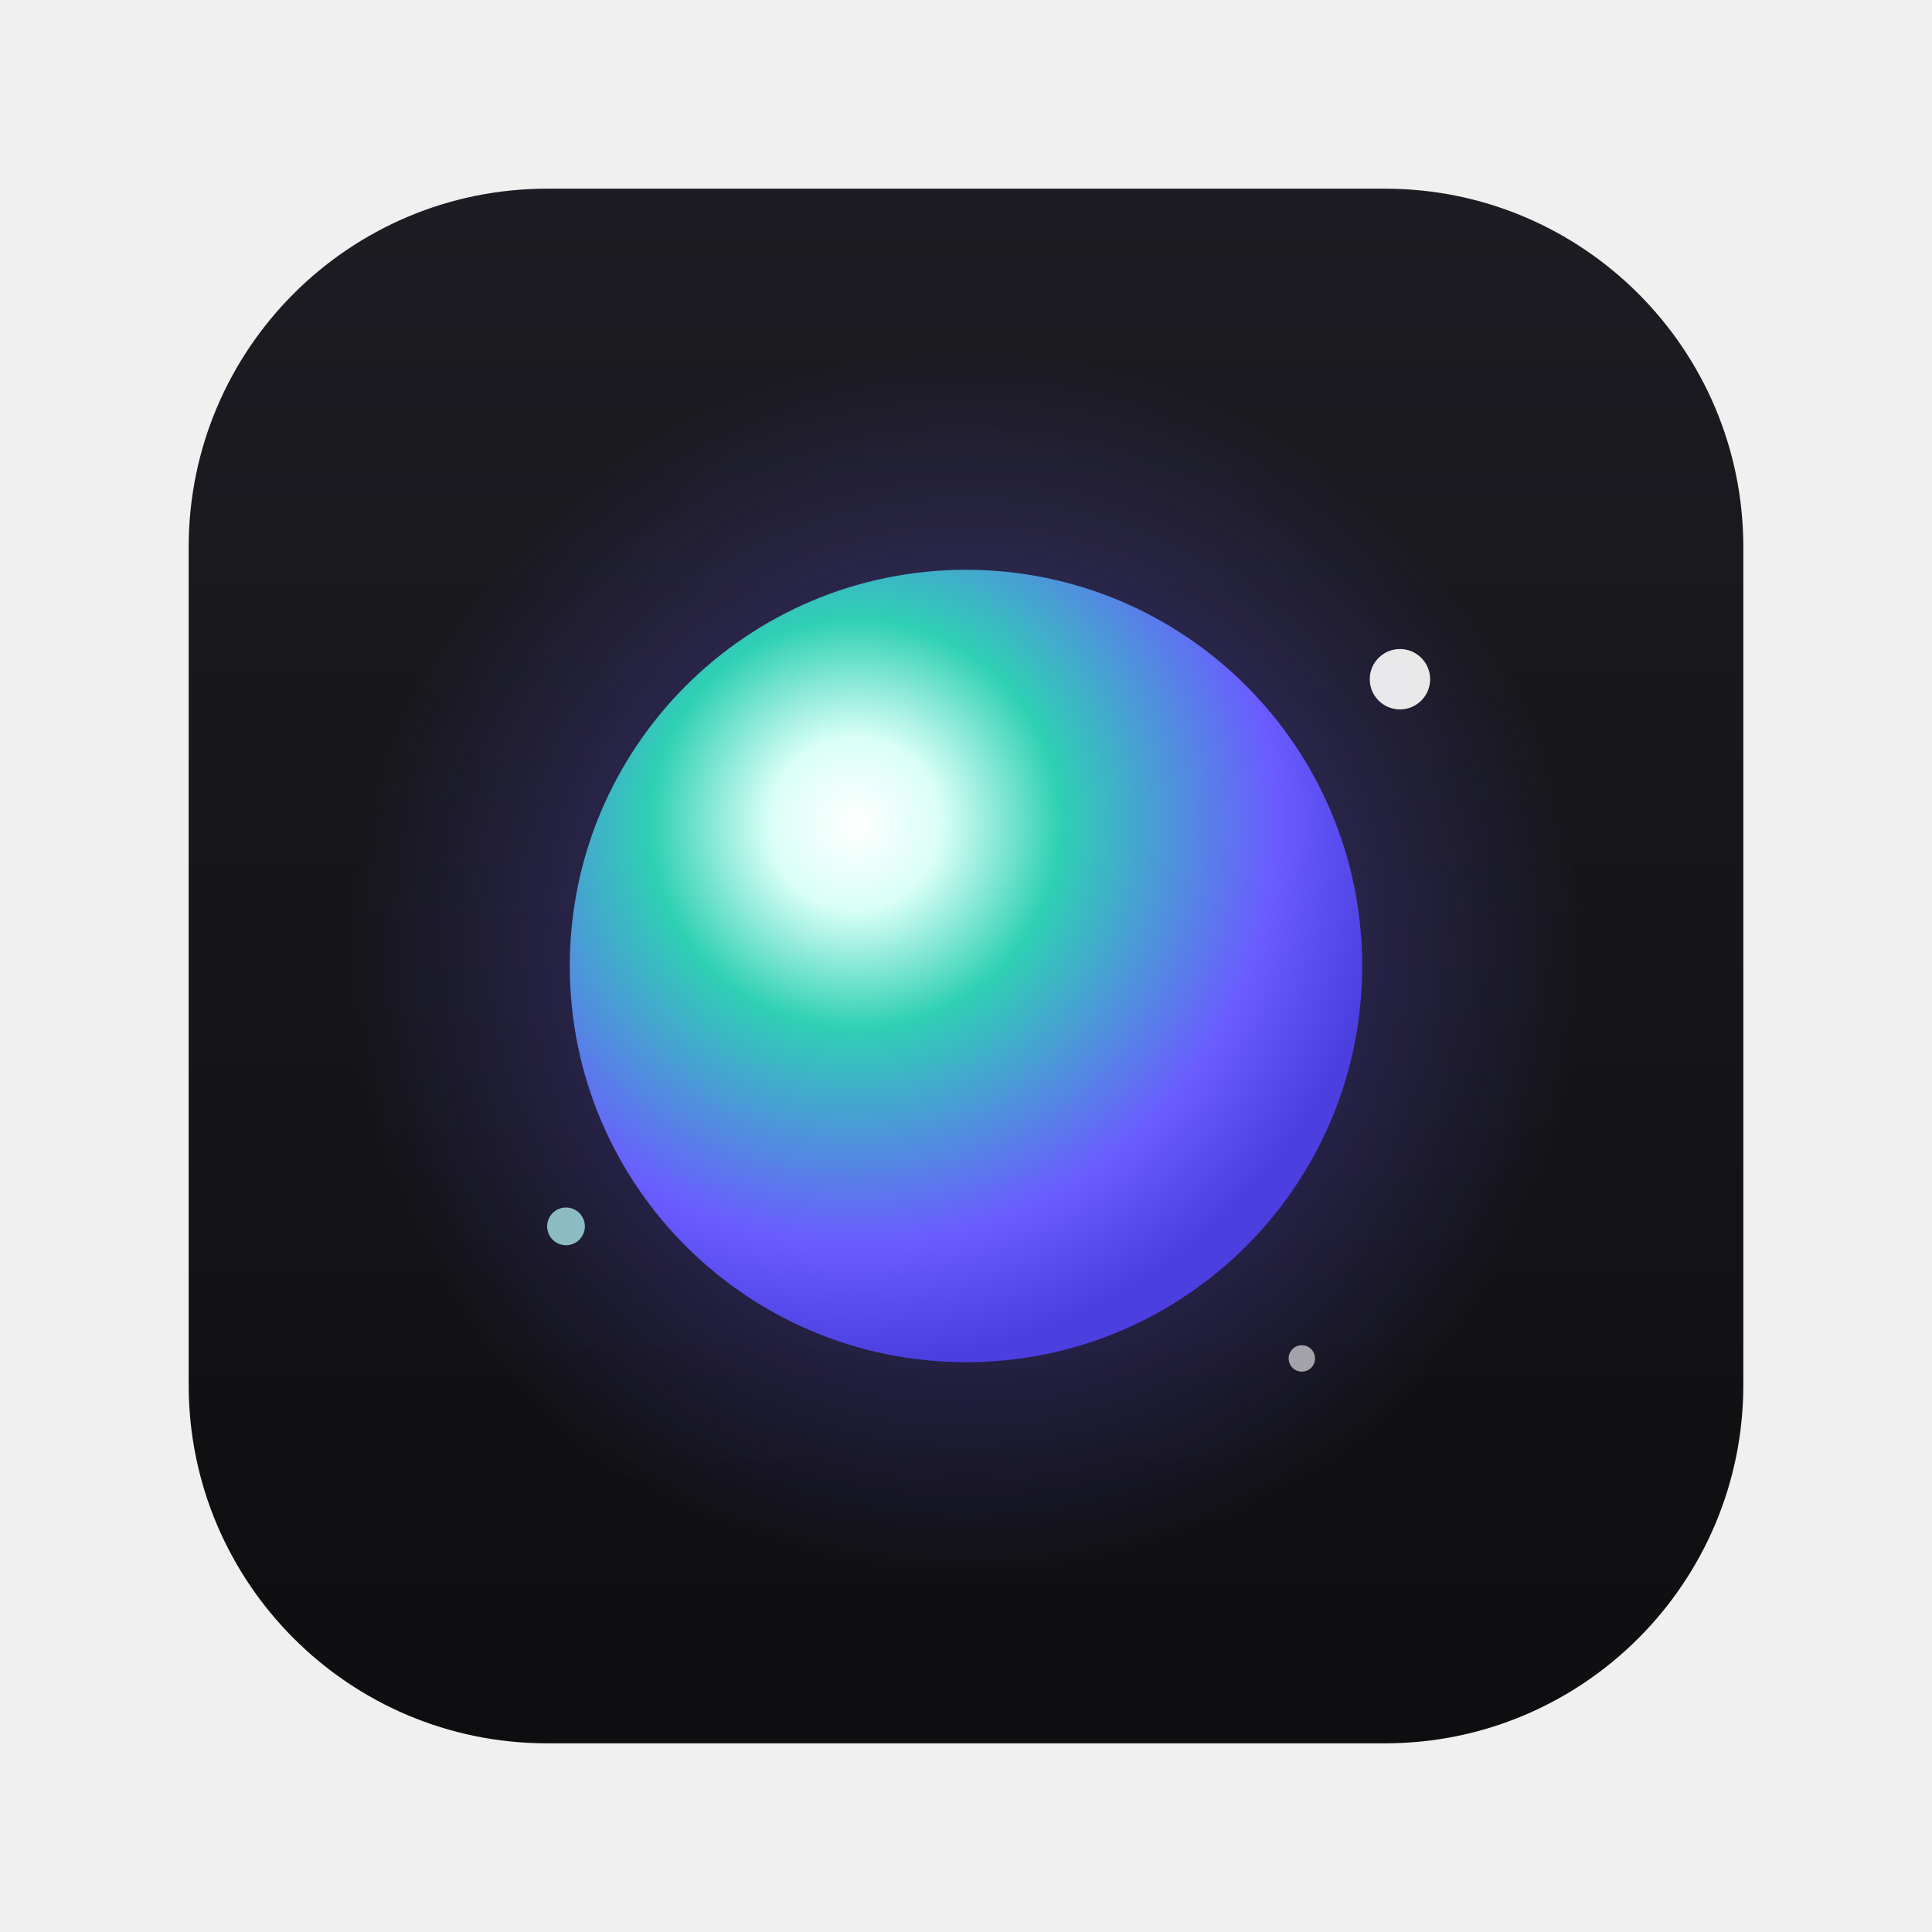
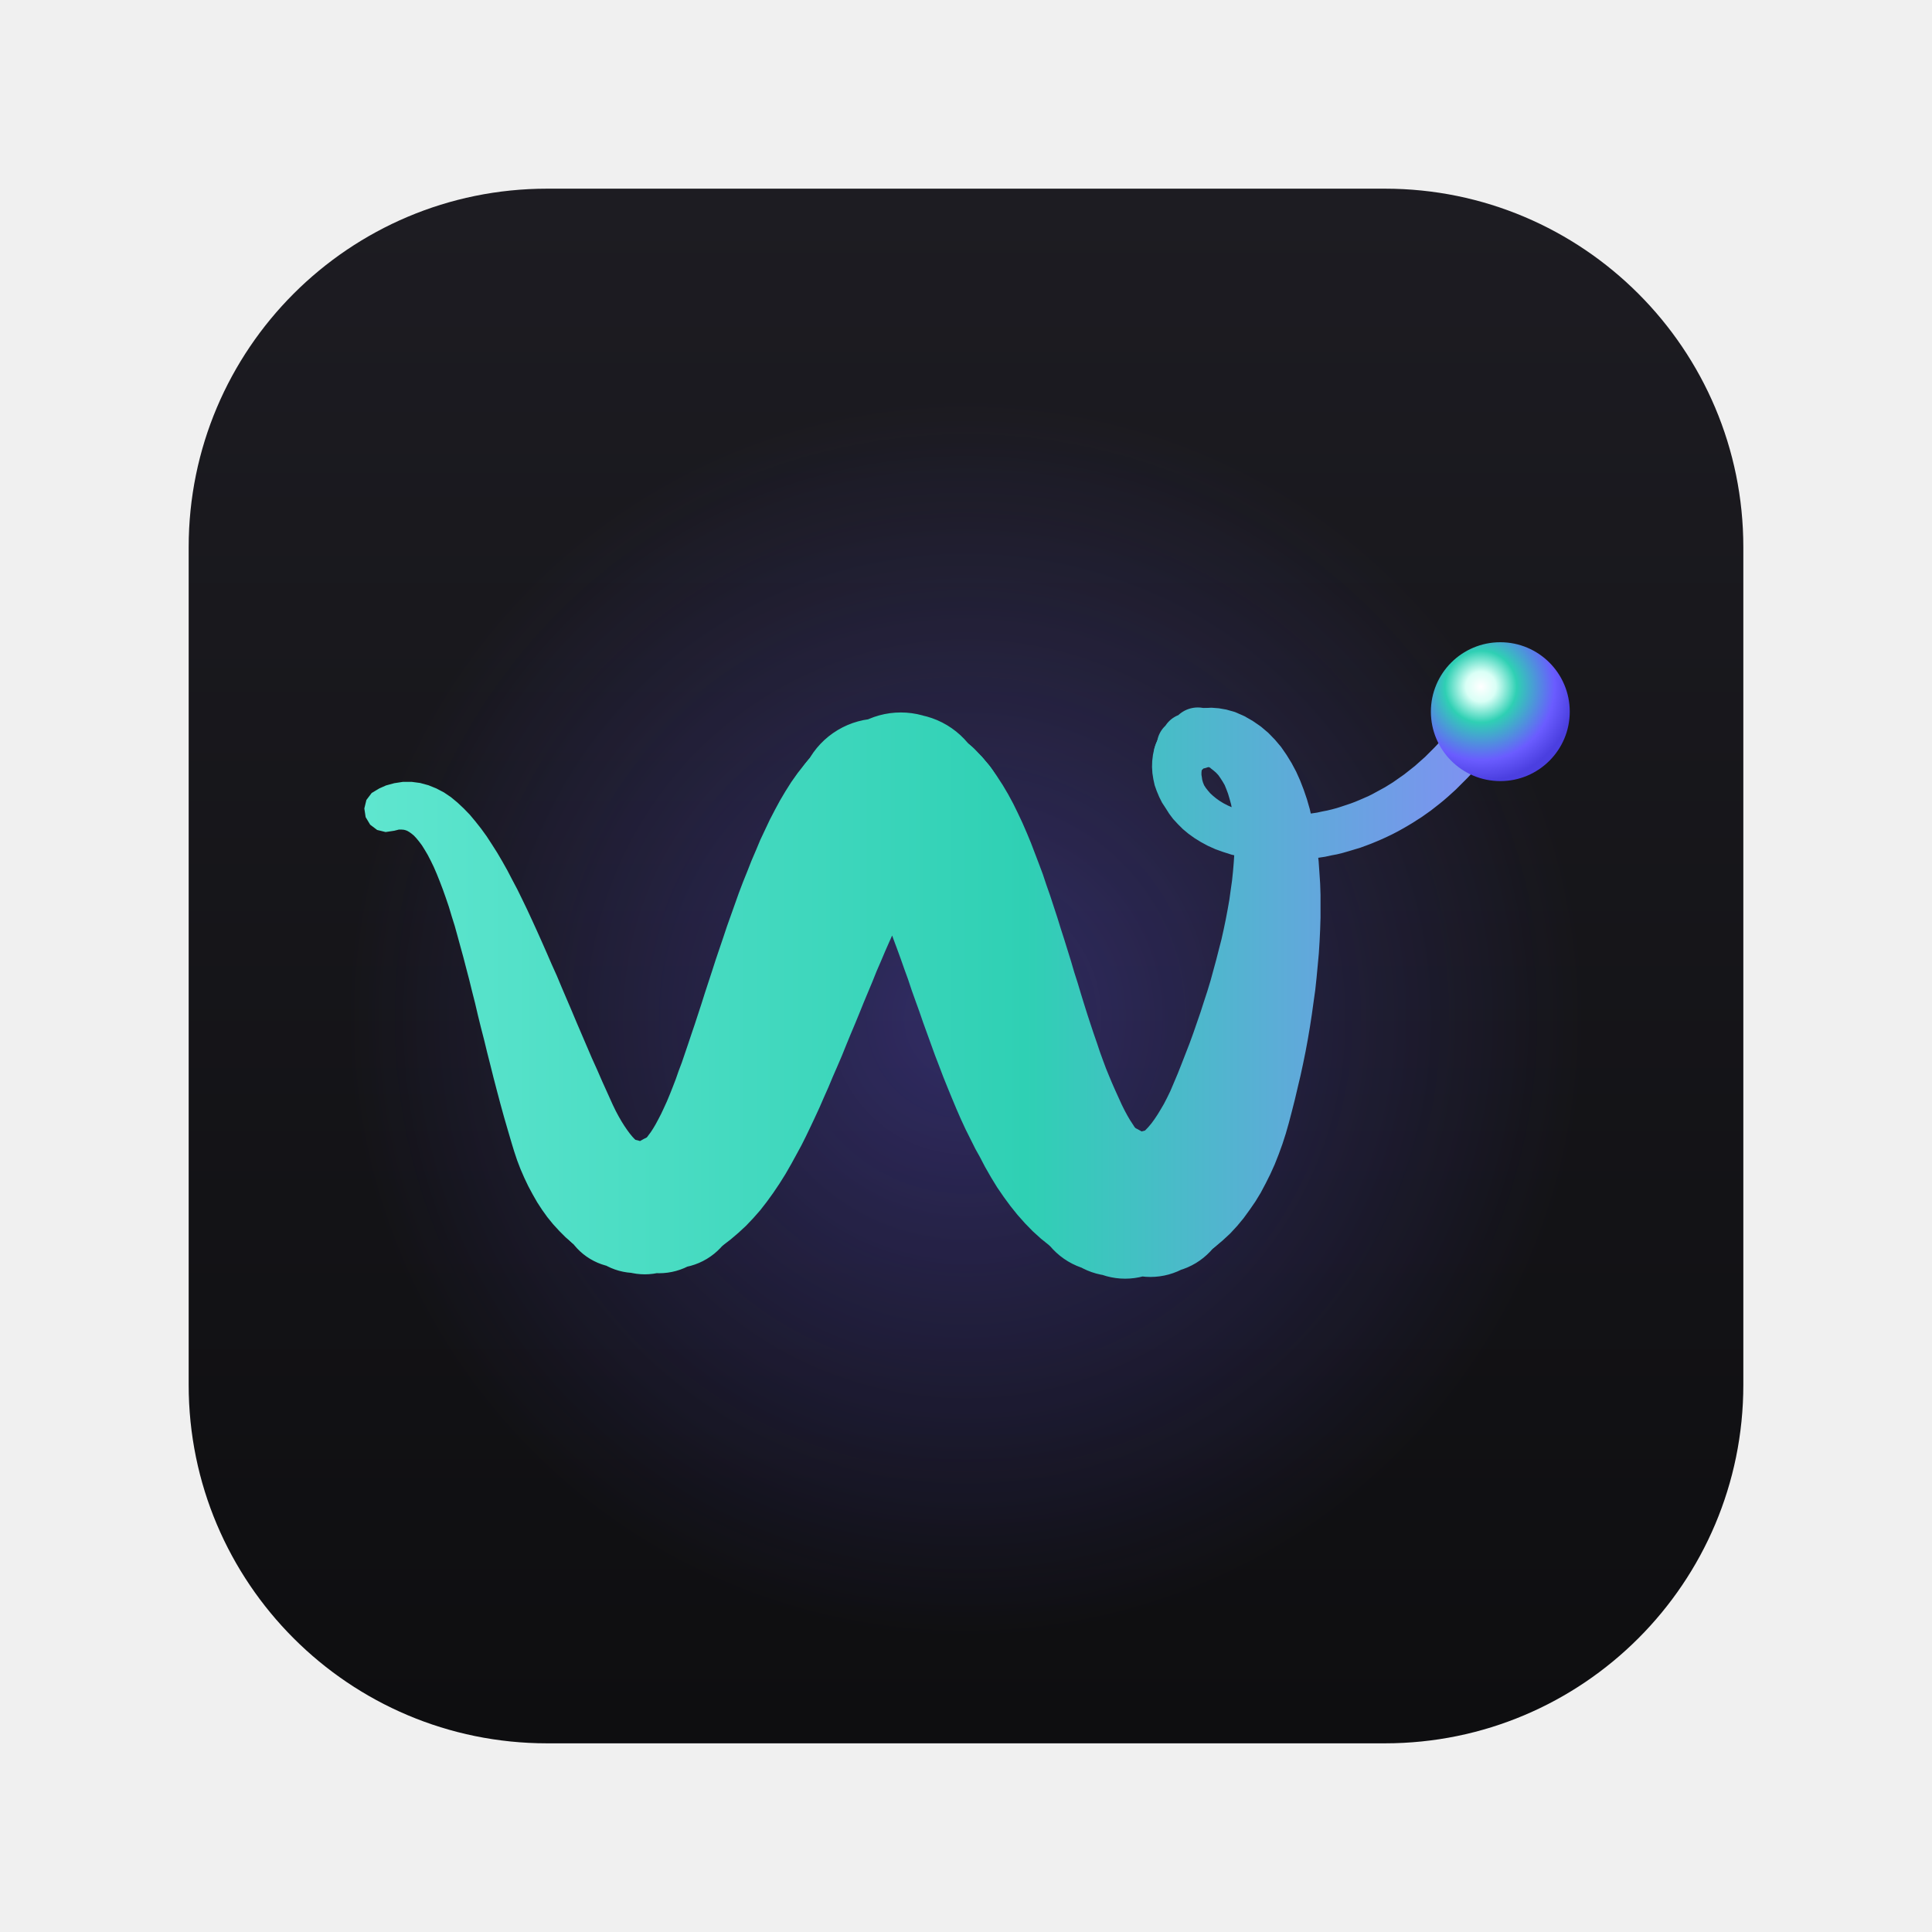
<svg xmlns="http://www.w3.org/2000/svg" width="1024" height="1024" viewBox="0 0 1024 1024">
  <defs>
    <linearGradient id="bg" x1="0" y1="0" x2="0" y2="1">
      <stop offset="0" stop-color="#1d1c22" />
      <stop offset="1" stop-color="#0e0e10" />
    </linearGradient>
    <radialGradient id="glow" cx="50%" cy="50%" r="50%">
      <stop offset="0" stop-color="#6a5cff" stop-opacity=".55" />
      <stop offset="1" stop-color="#6a5cff" stop-opacity="0" />
    </radialGradient>
+     <linearGradient id="ink" x1="192" y1="0" x2="832" y2="0" gradientUnits="userSpaceOnUse">
+       <stop offset="0" stop-color="#5fe6cf" />
+       <stop offset=".55" stop-color="#2fd0b4" />
+       <stop offset="1" stop-color="#8f84ff" />
+     </linearGradient>
    <radialGradient id="orb" cx="36%" cy="32%" r="68%">
      <stop offset="0" stop-color="#fff" />
      <stop offset=".16" stop-color="#d9fff6" />
      <stop offset=".38" stop-color="#2fd0b4" />
      <stop offset=".78" stop-color="#6a5cff" />
      <stop offset="1" stop-color="#4b3fe0" />
    </radialGradient>
  </defs>
  <rect x="100" y="100" width="824" height="824" rx="190" fill="url(#bg)" />
-   <circle cx="512" cy="512" r="330" fill="url(#glow)" />
-   <circle cx="512" cy="512" r="210" fill="url(#orb)" />
-   <circle cx="742" cy="360" r="16" fill="#fff" opacity=".9" />
-   <circle cx="300" cy="650" r="10" fill="#bff" opacity=".7" />
-   <circle cx="690" cy="720" r="7" fill="#fff" opacity=".6" />
+   <circle cx="512" cy="540" r="330" fill="url(#glow)" opacity=".6" />
+   <path d="M209,440.3L211.4,439.7L212.9,439.7L214.1,439.8L215.2,440.1L216.1,440.5L217.1,441.1L218.2,441.9L219.4,442.9L220.7,444.3L222.1,446L223.6,448L225.1,450.4L226.7,453.1L228.3,456.2L229.9,459.5L231.5,463.2L233.1,467.2L234.7,471.4L236.3,475.9L237.9,480.6L239.4,485.6L241,490.7L242.5,496.1L244,501.6L245.6,507.4L247.1,513.2L248.7,519.3L250.2,525.4L251.8,531.7L253.3,538.1L254.9,544.6L256.6,551.2L258.2,557.8L259.9,564.5L261.6,571.3L263.4,578.2L265.2,585L267.1,591.9L269.1,598.8L271.1,605.6L272.5,610.2L274.1,615L275.9,619.7L277.9,624.3L280,628.7L282.3,633L284.7,637.2L287.3,641.2L290.1,645.1L293.1,648.8L296.4,652.4L299.8,655.8L303.5,659L307.5,662L311.7,664.8L316.2,667.2L321,669.3L326,671.1L331.2,672.4L336.6,673.2L342.1,673.6L347.6,673.4L353.1,672.8L358.5,671.7L363.8,670.1L368.9,668.2L373.8,665.8L378.5,663.2L383,660.2L387.3,656.9L391.4,653.4L395.4,649.7L399.2,645.7L402.9,641.5L406.4,637L409.8,632.3L413.1,627.4L416.3,622.3L419.4,616.9L422.3,611.6L424.8,607L427.2,602.2L429.6,597.2L432,592.1L434.4,586.9L436.7,581.6L439.1,576.2L441.4,570.7L443.8,565.2L446.2,559.6L448.5,553.9L450.8,548.3L453.2,542.6L455.5,537L457.8,531.3L460.1,525.8L462.4,520.3L464.6,514.8L466.9,509.5L469.1,504.3L471.3,499.3L473.5,494.4L475.6,489.8L477.7,485.3L479.8,481.1L481.8,477.1L483.7,473.5L485.6,470.2L487.3,467.3L488.9,464.8L490.3,462.7L491.5,461.2L492.3,460.2L492.7,459.8L492.5,460L491.4,460.9L489.3,462.2L485.9,463.8L481.1,465.2L475.2,465.8L469.3,465.2L464.1,463.8L460.3,462L457.9,460.3L456.5,459.2L456,458.8L456.2,459L456.8,459.8L457.7,461.2L458.8,463.2L460.2,465.7L461.6,468.6L463.2,471.9L464.8,475.5L466.5,479.5L468.2,483.7L470,488.2L471.8,492.9L473.6,497.9L475.5,503L477.4,508.2L479.3,513.6L481.3,519.1L483.2,524.8L485.2,530.4L487.3,536.2L489.3,542L491.4,547.8L493.5,553.6L495.6,559.4L497.8,565.1L500,570.9L502.3,576.6L504.6,582.2L506.9,587.7L509.3,593.2L511.8,598.6L514.4,603.8L517,609L519.4,613.3L522,618.3L525.2,623.9L528.5,629.3L532,634.4L535.6,639.3L539.3,643.9L543.3,648.4L547.4,652.6L551.7,656.5L556.3,660.2L561.1,663.6L566.1,666.6L571.4,669.3L576.9,671.7L582.6,673.5L588.5,674.9L594.5,675.8L600.6,676.1L606.7,675.9L612.6,675.1L618.5,673.8L624.1,672.1L629.4,669.8L634.5,667.2L639.3,664.3L643.8,661L648,657.5L652,653.8L655.7,649.8L659.1,645.7L662.3,641.3L665.4,636.8L668.2,632.2L670.8,627.3L673.3,622.3L675.6,617.2L677.7,611.9L679.7,606.4L681.5,600.8L683.1,595.2L684.7,589.1L686.3,582.8L687.8,576.4L689.3,570.1L690.7,563.6L692,557.2L693.2,550.7L694.3,544.2L695.3,537.7L696.2,531.2L697.1,524.8L697.8,518.3L698.4,511.9L699,505.4L699.4,499.1L699.7,492.8L699.9,486.5L699.9,480.3L699.9,474.2L699.7,468.2L699.3,462.2L698.9,456.4L698.2,450.6L697.5,445L696.5,439.5L695.4,434.1L694.2,428.8L692.7,423.6L691,418.6L689.1,413.7L687,409L684.6,404.5L681.9,400.1L679,395.9L675.7,392L672.2,388.4L668.3,385.1L664.1,382.2L659.6,379.6L654.6,377.4L650,376.1L646,375.4L642.1,375.1L638.2,375.3L634.3,375.8L630.6,376.8L627.1,378.3L623.9,380.1L620.9,382.4L618.4,384.9L616.1,387.6L614.3,390.6L612.9,393.7L611.8,396.8L611.1,400L610.7,403.3L610.6,406.5L610.8,409.8L611.3,413L612,416.2L613.1,419.3L614.4,422.4L615.9,425.4L617.8,428.3L619.7,431.3L621.8,434.1L624.3,436.8L626.9,439.4L629.9,441.9L633.1,444.2L636.5,446.3L640.2,448.3L644.2,450.1L648.4,451.6L652.8,453L657.5,454.1L662.4,455L667.5,455.6L672.9,456L678.4,456.1L682,456.1L685.5,456L688.9,455.8L692.3,455.5L695.7,455.1L699,454.6L702.3,454.1L705.5,453.4L708.7,452.8L711.9,452L715,451.1L718,450.2L721,449.3L724,448.2L726.9,447.1L729.8,445.9L732.6,444.7L735.4,443.4L738.1,442.1L740.8,440.7L743.5,439.2L746.1,437.7L748.6,436.2L751.1,434.6L753.6,433L756,431.3L758.4,429.6L760.7,427.8L763,426L765.2,424.2L767.4,422.3L769.5,420.4L771.6,418.5L773.6,416.5L775.6,414.5L777.6,412.5L779.5,410.5L781.3,408.5L783.2,406.4L784.9,404.4L787.1,400.3L787.6,395.7L786.4,391.2L783.5,387.6L779.4,385.4L774.8,384.8L770.3,386.1L766.7,389L765.1,390.9L763.6,392.6L762,394.4L760.4,396.1L758.7,397.8L757,399.5L755.3,401.2L753.5,402.8L751.7,404.4L749.9,406L748,407.5L746.1,409L744.2,410.5L742.2,411.9L740.2,413.3L738.2,414.7L736.1,416L734,417.3L731.8,418.5L729.6,419.7L727.4,420.9L725.2,422L722.9,423L720.6,424L718.2,425L715.8,425.9L713.4,426.7L711,427.5L708.5,428.3L705.9,429L703.4,429.6L700.8,430.1L698.1,430.7L695.4,431.1L692.7,431.5L689.9,431.8L687.1,432L684.3,432.2L681.4,432.3L678.6,432.4L674,432.3L669.8,431.9L665.9,431.5L662.3,430.8L659,430L656,429.1L653.2,428L650.7,426.9L648.4,425.7L646.3,424.4L644.5,423.1L642.8,421.7L641.4,420.4L640.2,419L639.1,417.6L638.2,416.2L637.6,414.7L637.2,413.3L637,411.9L636.8,410.7L636.8,409.5L636.9,408.5L637.1,407.5L637.3,406.8L637.6,406.1L637.9,405.6L638.2,405.3L638.5,405.1L638.7,405.1L638.9,405.1L639,405.2L639,405.4L639,405.6L639,405.7L639.2,405.9L639.4,406L639.9,406.2L640.5,406.5L641.4,406.9L641.8,407.3L643.1,408.3L644.5,409.5L645.8,410.9L646.9,412.5L648,414.2L649.1,416.1L650,418.3L650.9,420.7L651.7,423.4L652.5,426.3L653.1,429.4L653.6,432.8L653.9,436.4L654.2,440.2L654.3,444.2L654.3,448.4L654.2,452.8L653.9,457.3L653.5,462L653,466.8L652.3,471.7L651.6,476.8L650.7,481.9L649.7,487.2L648.6,492.5L647.4,497.9L646,503.3L644.6,508.8L643.1,514.3L641.6,519.8L639.9,525.4L638.1,530.9L636.3,536.5L634.4,542L632.5,547.5L630.5,553L628.4,558.4L626.3,563.8L624.2,569.1L622,574.3L620.3,578.3L618.6,581.8L616.9,585.1L615.2,588L613.5,590.8L611.9,593.2L610.3,595.4L608.7,597.3L607.2,598.9L605.8,600.3L604.6,601.4L603.5,602.2L602.5,602.8L601.7,603.2L601.2,603.4L600.8,603.4L600.7,603.3L600.8,603.1L601.1,602.8L601.6,602.6L602.3,602.4L602.9,602.2L603.6,602.1L604.2,602.1L604.7,602L605,602L605.1,601.9L604.9,601.6L604.6,601.2L604.1,600.6L603.3,599.8L602.4,598.7L601.3,597.3L600.2,595.6L598.9,593.6L597.5,591.2L596.1,588.6L594.6,585.6L593.1,582.3L591.1,577.9L589.3,573.8L587.8,570.2L586.2,566.3L584.6,562L583,557.6L581.4,552.8L579.7,547.9L578,542.8L576.3,537.6L574.6,532.2L572.9,526.7L571.2,521L569.4,515.4L567.7,509.6L565.9,503.8L564.1,498L562.2,492.1L560.4,486.3L558.5,480.5L556.6,474.7L554.6,469L552.7,463.3L550.6,457.7L548.5,452.2L546.4,446.7L544.2,441.4L541.9,436.1L539.5,431L537,425.9L534.3,420.9L531.4,416L528.2,411.1L524.7,406.2L520.6,401.3L515.9,396.5L510.3,391.7L503.5,387.2L495.3,383.2L485.7,380.5L475.2,379.5L464.9,380.5L455.5,383.2L447.5,386.9L440.9,391.2L435.3,395.7L430.6,400.3L426.5,405L422.8,409.7L419.4,414.5L416.3,419.4L413.4,424.3L410.7,429.3L408,434.5L405.5,439.8L403,445.1L400.7,450.6L398.3,456.2L396.1,461.8L393.8,467.5L391.6,473.3L389.5,479.2L387.4,485.1L385.3,491L383.3,497L381.3,502.9L379.3,508.8L377.4,514.7L375.5,520.5L373.6,526.3L371.8,532L370,537.5L368.2,543L366.4,548.3L364.7,553.4L363,558.4L361.4,563.1L359.7,567.6L358.2,571.9L356.7,575.8L355.2,579.6L353.5,583.7L351.9,587.2L350.4,590.4L348.9,593.3L347.5,595.9L346.2,598.1L344.9,600.1L343.7,601.7L342.7,603.1L341.8,604.2L341,605.1L340.5,605.7L340.1,606.1L339.9,606.4L339.9,606.6L340.1,606.7L340.5,606.8L341,606.9L341.5,607L342,607.2L342.4,607.4L342.8,607.6L343,607.9L343,608.1L342.8,608.1L342.4,608.1L341.8,607.9L341,607.6L340.1,607L339,606.2L337.9,605.2L336.6,604L335.2,602.5L333.8,600.8L332.4,598.9L330.9,596.7L329.4,594.3L327.9,591.7L326.4,588.9L324.8,585.6L322,579.4L319.2,573.2L316.5,567L313.7,560.8L311,554.5L308.3,548.2L305.6,541.9L303,535.7L300.3,529.4L297.7,523.3L295.1,517.1L292.4,511.1L289.8,505.1L287.2,499.2L284.6,493.4L282,487.7L279.4,482.1L276.8,476.7L274.2,471.4L271.5,466.3L268.9,461.3L266.2,456.5L263.5,451.9L260.7,447.5L257.9,443.2L255,439.2L252,435.4L249,431.8L245.8,428.5L242.5,425.4L239,422.5L235.3,420L231.3,417.9L227.1,416.2L222.7,415L218.2,414.4L213.6,414.4L209,415.1L204.6,416.3L201,417.9L197,420.3L194.2,424L193.1,428.5L193.8,433.1L196.2,437.1L199.9,439.9L204.4,441Z" fill="url(#ink)" />
+   <path d="M292.8,635.1a32.1,32.1 0 1 0 64.2,0a32.1,32.1 0 1 0 -64.2,0M295,636.5a32.3,32.3 0 1 0 64.6,0a32.3,32.3 0 1 0 -64.6,0M297.1,637.6a32.5,32.5 0 1 0 64.9,0a32.5,32.5 0 1 0 -64.9,0M299.4,638.6a32.6,32.6 0 1 0 65.3,0a32.6,32.6 0 1 0 -65.3,0M301.6,639.4a32.8,32.8 0 1 0 65.6,0a32.8,32.8 0 1 0 -65.6,0M303.9,639.9a33,33 0 1 0 65.9,0a33,33 0 1 0 -65.9,0M306.2,640.2a33.1,33.1 0 1 0 66.2,0a33.1,33.1 0 1 0 -66.2,0M308.5,640.3a33.3,33.3 0 1 0 66.5,0a33.3,33.3 0 1 0 -66.5,0M310.8,640.2a33.4,33.4 0 1 0 66.9,0a33.4,33.4 0 1 0 -66.9,0M313.2,639.8a33.6,33.6 0 1 0 67.2,0a33.6,33.6 0 1 0 -67.2,0M315.6,639.2a33.8,33.8 0 1 0 67.5,0a33.8,33.8 0 1 0 -67.5,0M317.9,638.4a33.9,33.9 0 1 0 67.8,0a33.9,33.9 0 1 0 -67.8,0M320.3,637.3a34.1,34.1 0 1 0 68.2,0a34.1,34.1 0 1 0 -68.2,0M322.7,636a34.3,34.3 0 1 0 68.5,0a34.3,34.3 0 1 0 -68.5,0M418.6,430a43,43 0 1 0 86,0a43,43 0 1 0 -86,0M420.9,427.8a43,43 0 1 0 86,0a43,43 0 1 0 -86,0M423.1,426a43.1,43.1 0 1 0 86.1,0a43.1,43.1 0 1 0 -86.1,0M425.4,424.6a43.1,43.1 0 1 0 86.2,0a43.1,43.1 0 1 0 -86.2,0M427.6,423.5a43.1,43.1 0 1 0 86.2,0a43.1,43.1 0 1 0 -86.2,0M429.9,422.9a43.1,43.1 0 1 0 86.2,0a43.1,43.1 0 1 0 -86.2,0M432.1,422.6a43.1,43.1 0 1 0 86.3,0a43.1,43.1 0 1 0 -86.3,0M434.3,422.9a43.2,43.2 0 1 0 86.3,0a43.2,43.2 0 1 0 -86.3,0M436.6,423.5a43.2,43.2 0 1 0 86.3,0a43.2,43.2 0 1 0 -86.3,0M438.7,424.6a43.2,43.2 0 1 0 86.4,0a43.2,43.2 0 1 0 -86.4,0M440.9,426a43.2,43.2 0 1 0 86.4,0a43.2,43.2 0 1 0 -86.4,0M443,427.8a43.2,43.2 0 1 0 86.4,0a43.2,43.2 0 1 0 -86.4,0M445.1,430a43.2,43.2 0 1 0 86.4,0a43.2,43.2 0 1 0 -86.4,0M447.2,432.6a43.2,43.2 0 1 0 86.5,0a43.2,43.2 0 1 0 -86.5,0M547.7,634.1a37.9,37.9 0 1 0 75.7,0a37.9,37.9 0 1 0 -75.7,0M550.5,635.6a37.7,37.7 0 1 0 75.4,0a37.7,37.7 0 1 0 -75.4,0M553.4,636.8a37.6,37.6 0 1 0 75.1,0a37.6,37.6 0 1 0 -75.1,0M556.2,637.8a37.4,37.4 0 1 0 74.8,0a37.4,37.4 0 1 0 -74.8,0M559.1,638.5a37.3,37.3 0 1 0 74.5,0a37.3,37.3 0 1 0 -74.5,0M561.9,639a37.1,37.1 0 1 0 74.3,0a37.1,37.1 0 1 0 -74.3,0M564.8,639.2a37,37 0 1 0 74,0a37,37 0 1 0 -74,0M567.6,639.1a36.8,36.8 0 1 0 73.7,0a36.8,36.8 0 1 0 -73.7,0M570.4,638.8a36.7,36.7 0 1 0 73.4,0a36.7,36.7 0 1 0 -73.4,0M573.2,638.3a36.6,36.6 0 1 0 73.1,0a36.6,36.6 0 1 0 -73.1,0M576,637.6a36.4,36.4 0 1 0 72.8,0a36.4,36.4 0 1 0 -72.8,0M578.8,636.5a36.3,36.3 0 1 0 72.5,0a36.3,36.3 0 1 0 -72.5,0M581.6,635.3a36.1,36.1 0 1 0 72.2,0a36.1,36.1 0 1 0 -72.2,0M584.3,633.8a35.9,35.9 0 1 0 71.9,0a35.9,35.9 0 1 0 -71.9,0M623.4,390.7a15.4,15.4 0 1 0 30.8,0a15.4,15.4 0 1 0 -30.8,0M621.5,390.9a15.2,15.2 0 1 0 30.4,0a15.2,15.2 0 1 0 -30.4,0M619.8,391.3a15.1,15.1 0 1 0 30.1,0a15.1,15.1 0 1 0 -30.1,0M618.2,391.9a14.9,14.9 0 1 0 29.8,0a14.9,14.9 0 1 0 -29.8,0M616.7,392.8a14.7,14.7 0 1 0 29.5,0a14.7,14.7 0 1 0 -29.5,0M615.4,393.8a14.6,14.6 0 1 0 29.1,0a14.6,14.6 0 1 0 -29.1,0M614.2,395a14.4,14.4 0 1 0 28.8,0a14.4,14.4 0 1 0 -28.8,0M613.2,396.3a14.3,14.3 0 1 0 28.5,0a14.3,14.3 0 1 0 -28.5,0M612.3,397.8a14.1,14.1 0 1 0 28.2,0a14.1,14.1 0 1 0 -28.2,0M611.6,399.5a13.9,13.9 0 1 0 27.9,0a13.9,13.9 0 1 0 -27.9,0" fill="url(#ink)" />
+   <circle cx="795.2" cy="377.2" r="36.8" fill="url(#orb)" />
</svg>
